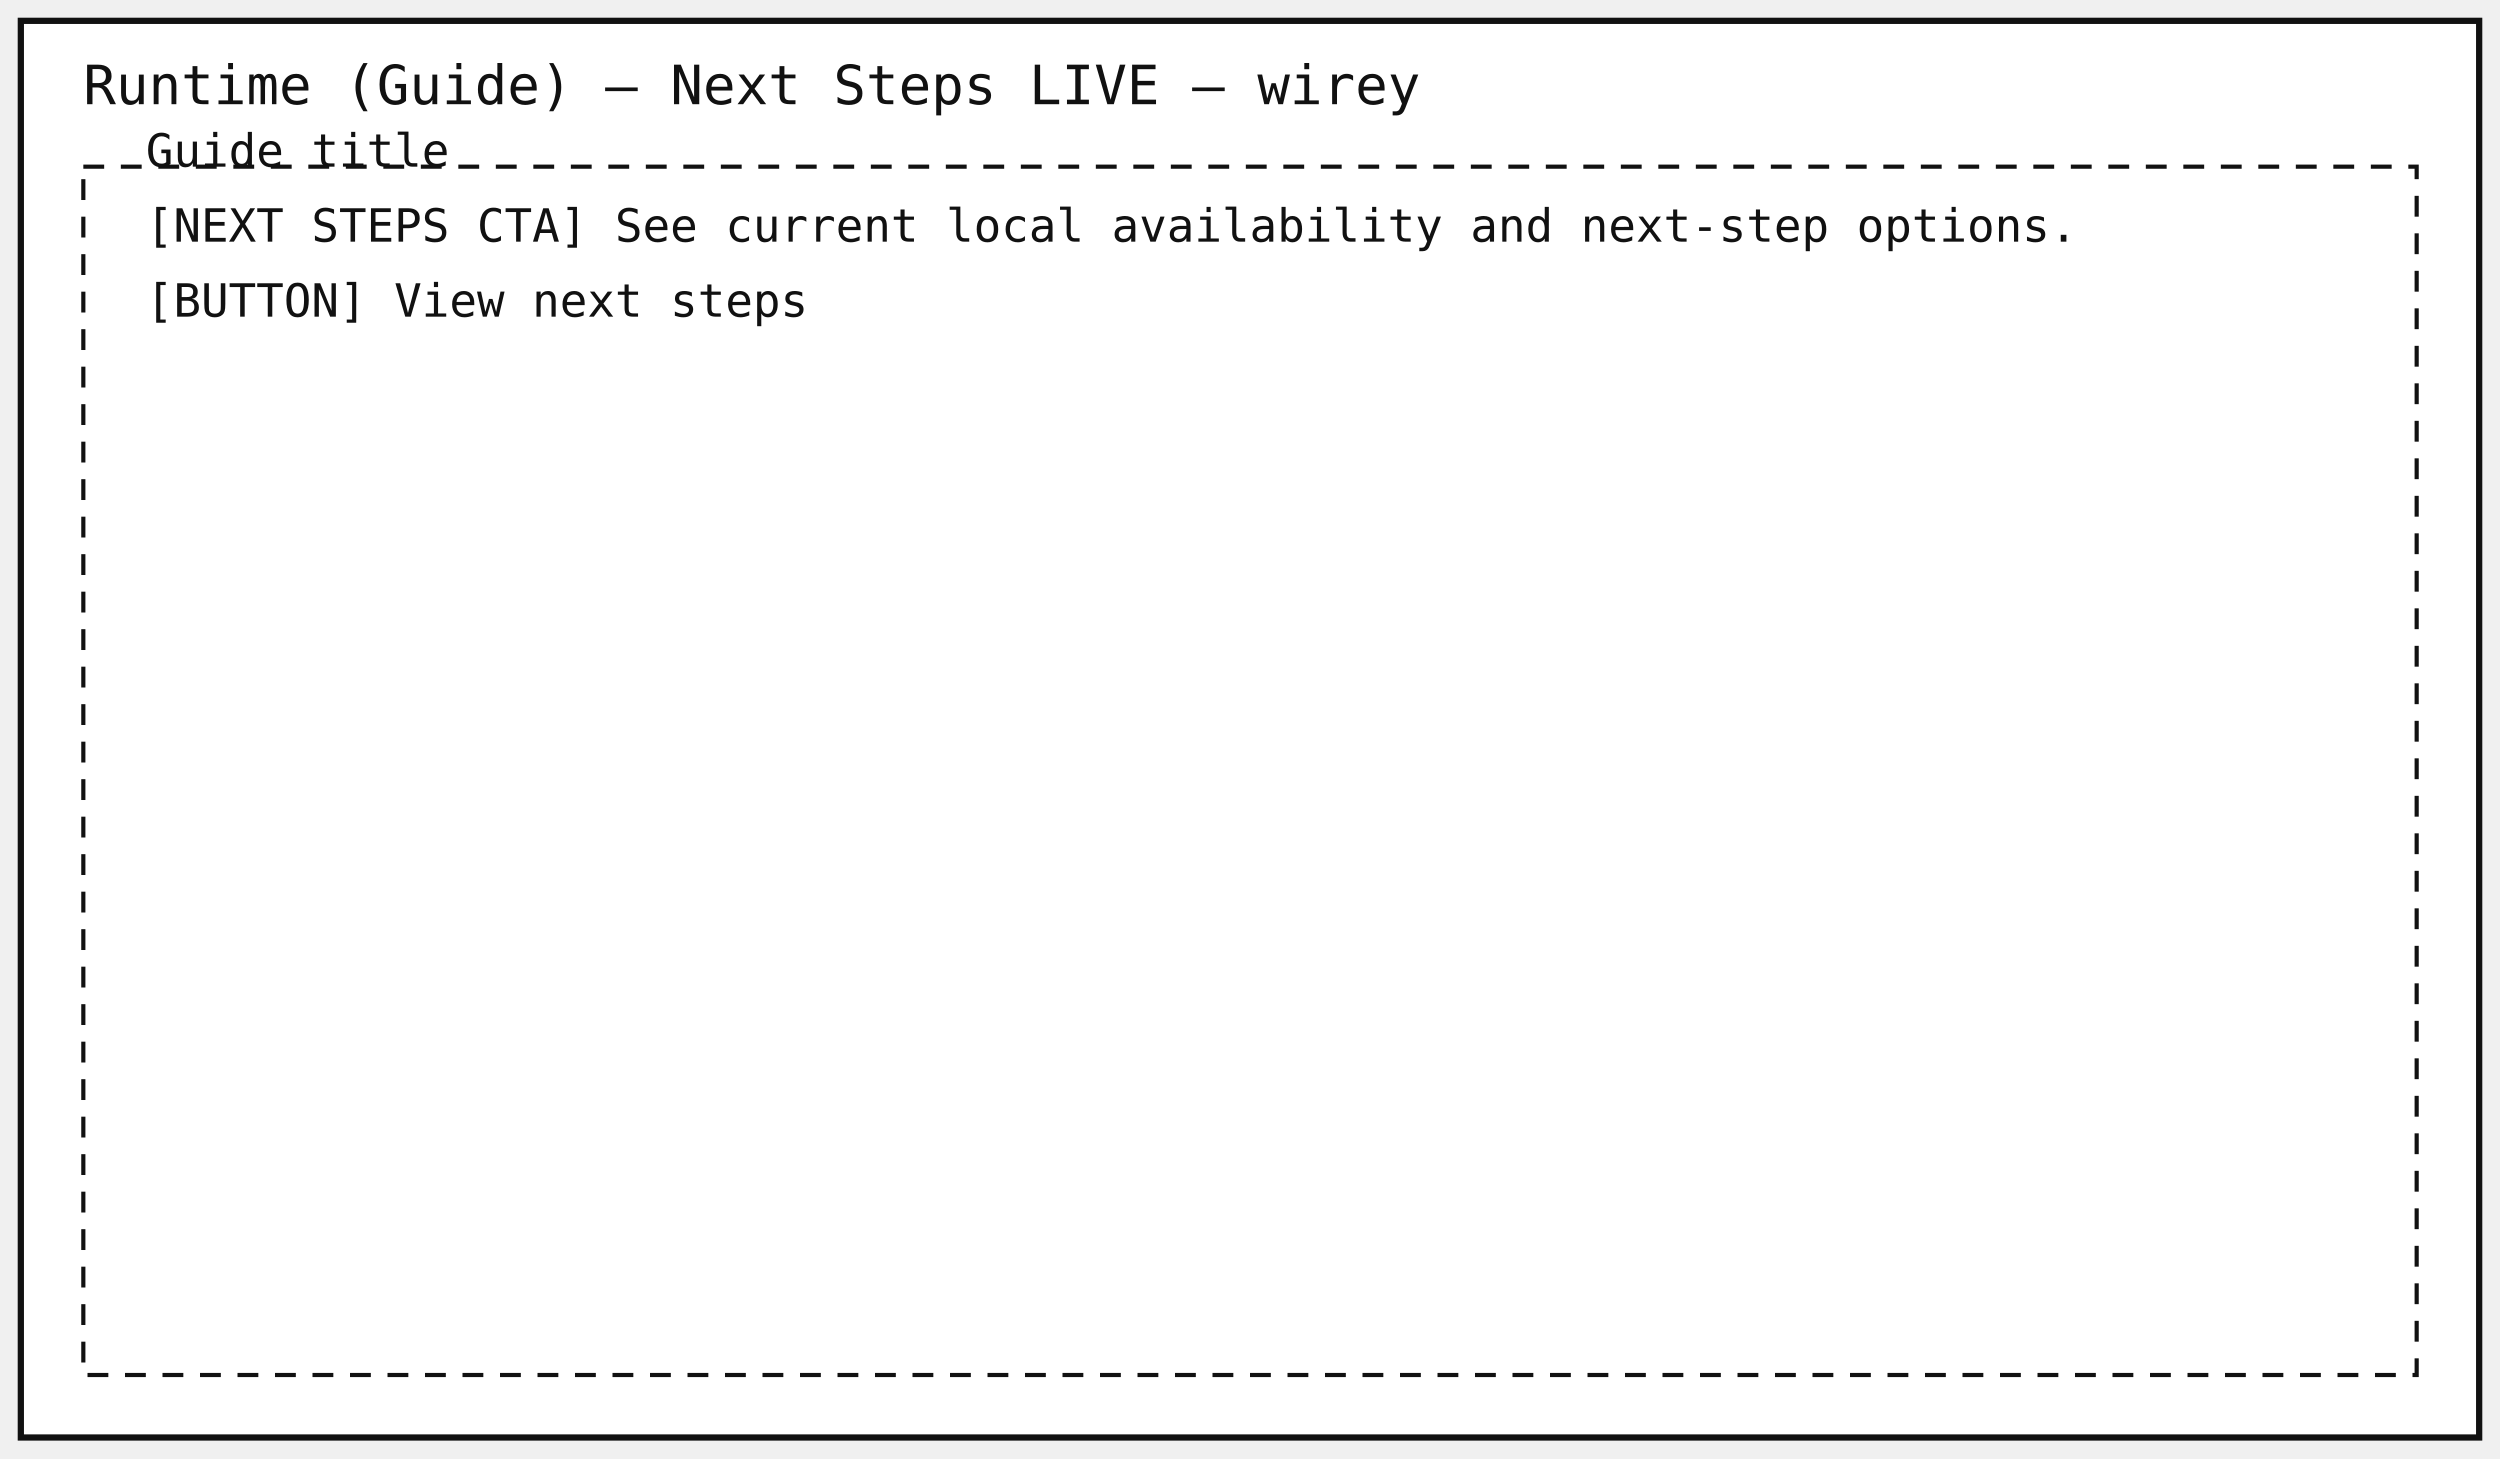
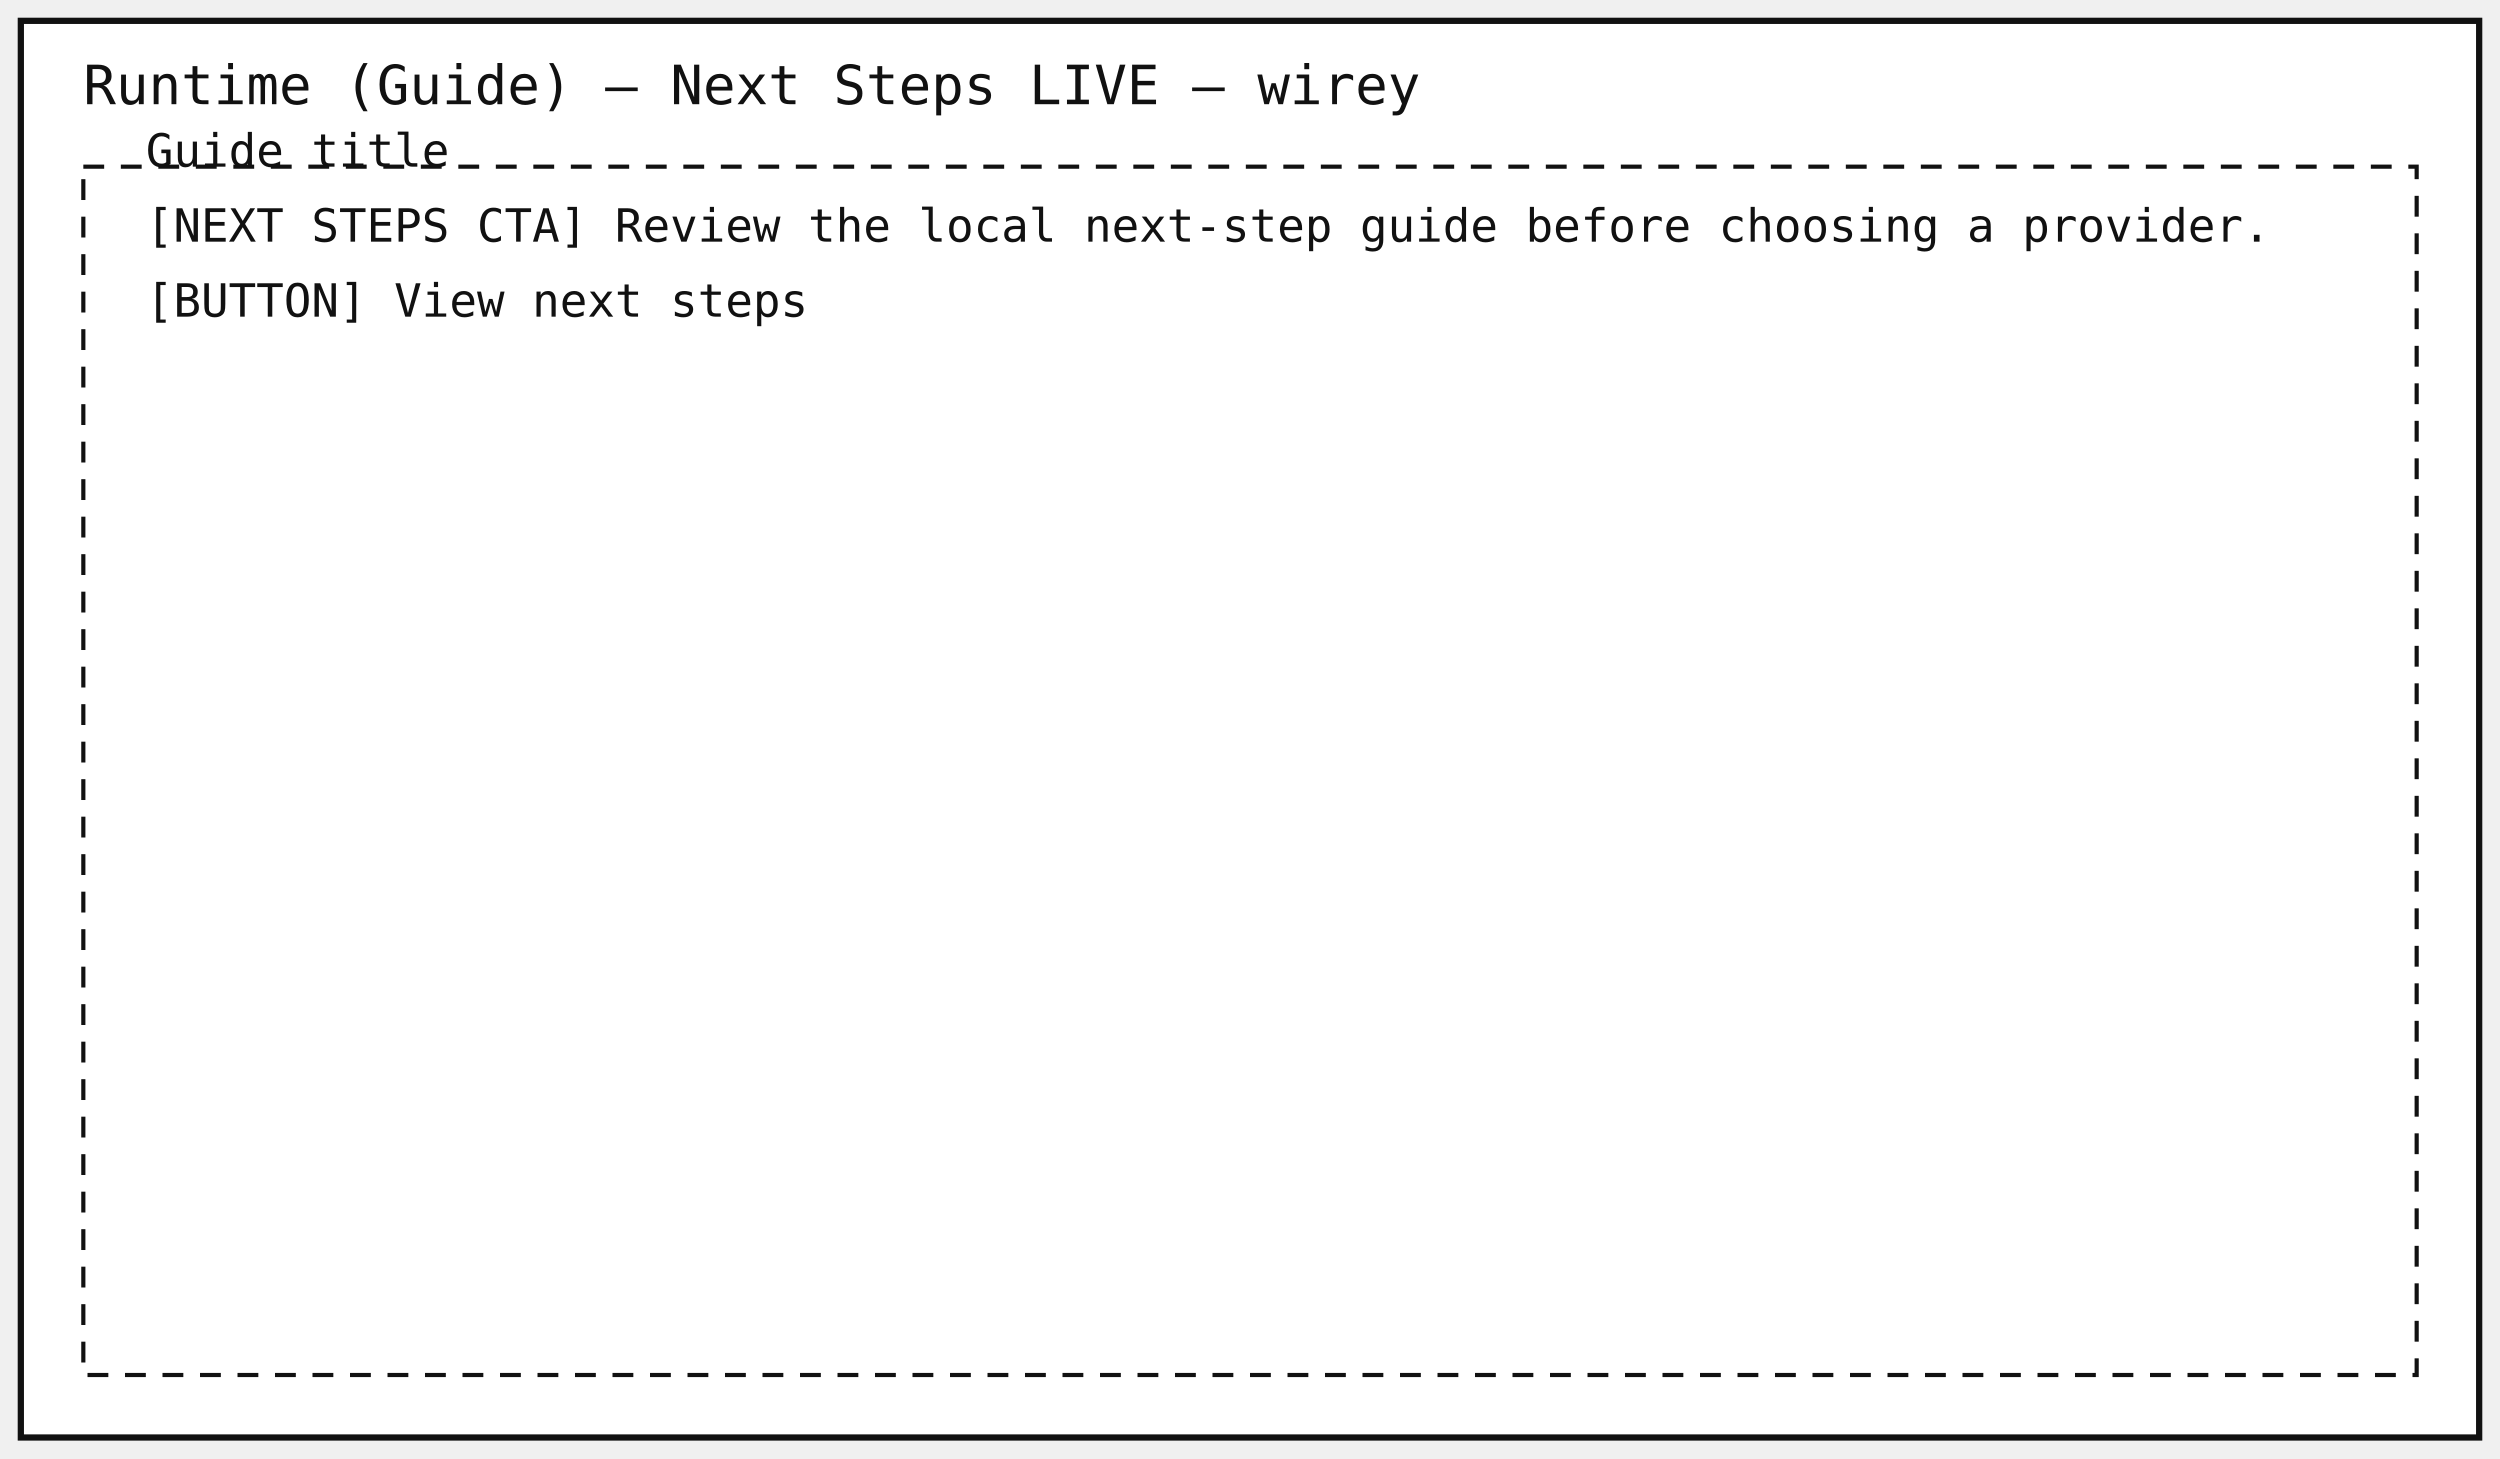
<svg xmlns="http://www.w3.org/2000/svg" viewBox="0 0 1200 700" role="img" aria-label="Runtime (Guide) — Next Steps LIVE — wirey">
  <rect x="10" y="10" width="1180" height="680" fill="#fff" stroke="#111" stroke-width="3" />
  <text x="40" y="50" font-family="ui-monospace, Menlo, monospace" font-size="26" fill="#111">Runtime (Guide) — Next Steps LIVE — wirey</text>
  <rect x="40" y="80" width="1120" height="580" fill="#fff" stroke="#111" stroke-width="2" stroke-dasharray="10 8" />
  <text x="70" y="80" font-family="ui-monospace, Menlo, monospace" font-size="22" fill="#111">Guide title</text>
-   <text x="70" y="116" font-family="ui-monospace, Menlo, monospace" font-size="22" fill="#111">[NEXT STEPS CTA] See current local availability and next-step options.</text>
+   <text x="70" y="116" font-family="ui-monospace, Menlo, monospace" font-size="22" fill="#111">[NEXT STEPS CTA] Review the local next-step guide before choosing a provider.</text>
  <text x="70" y="152" font-family="ui-monospace, Menlo, monospace" font-size="22" fill="#111">[BUTTON] View next steps</text>
</svg>
